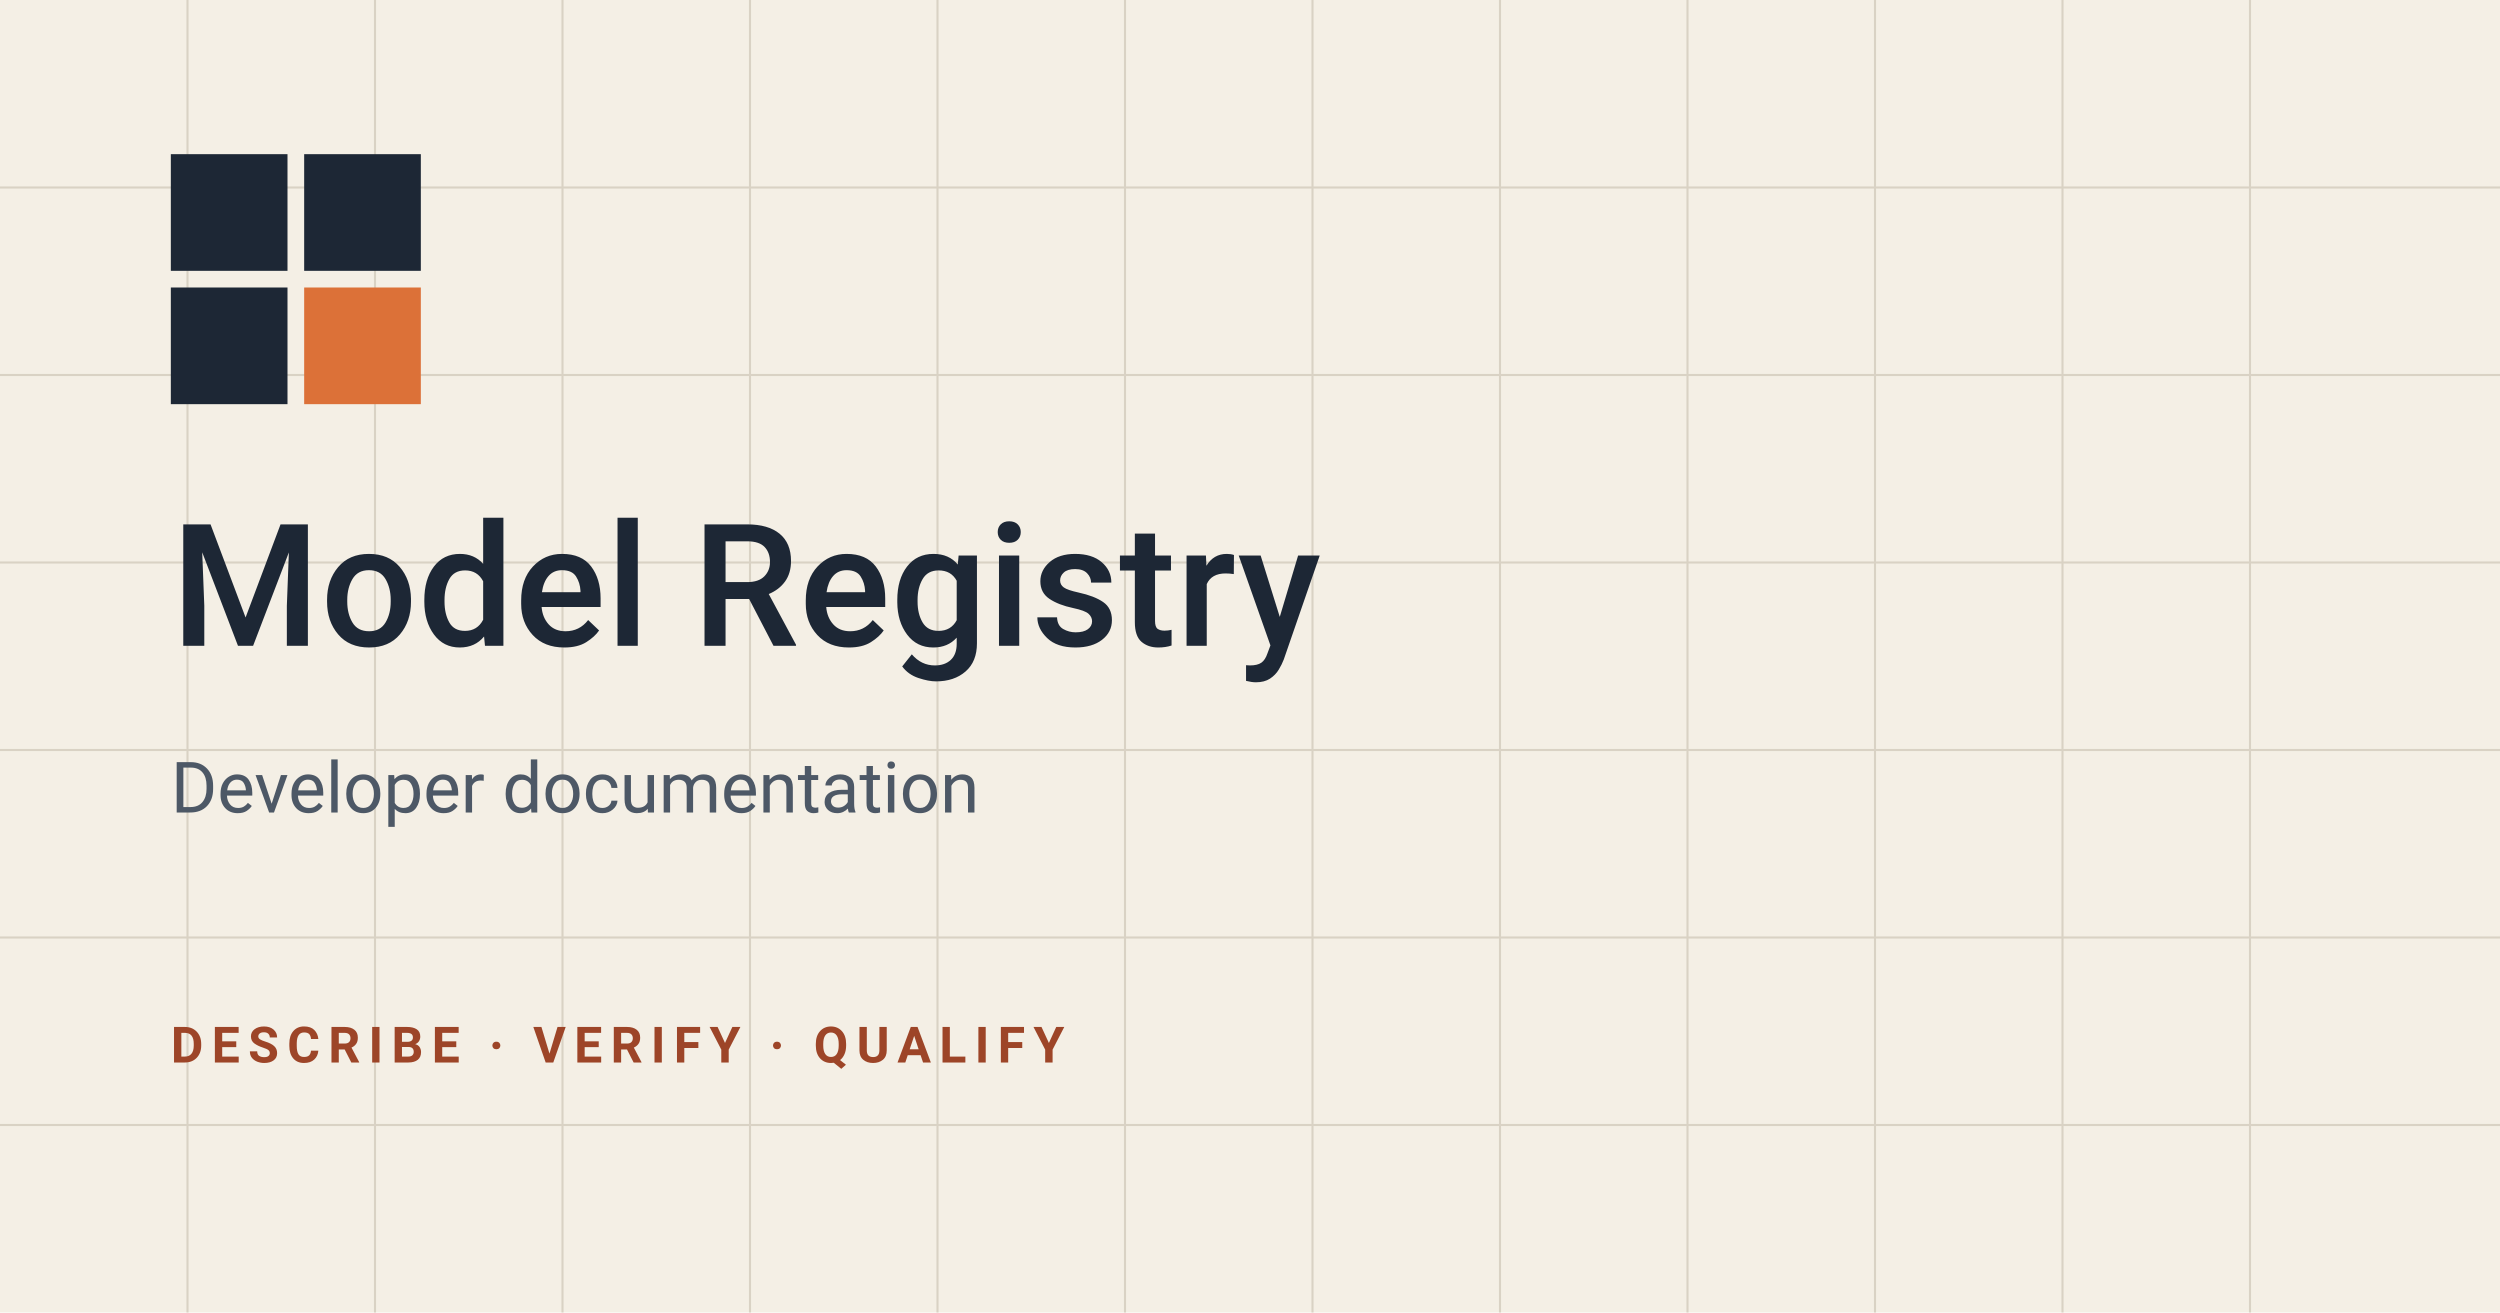
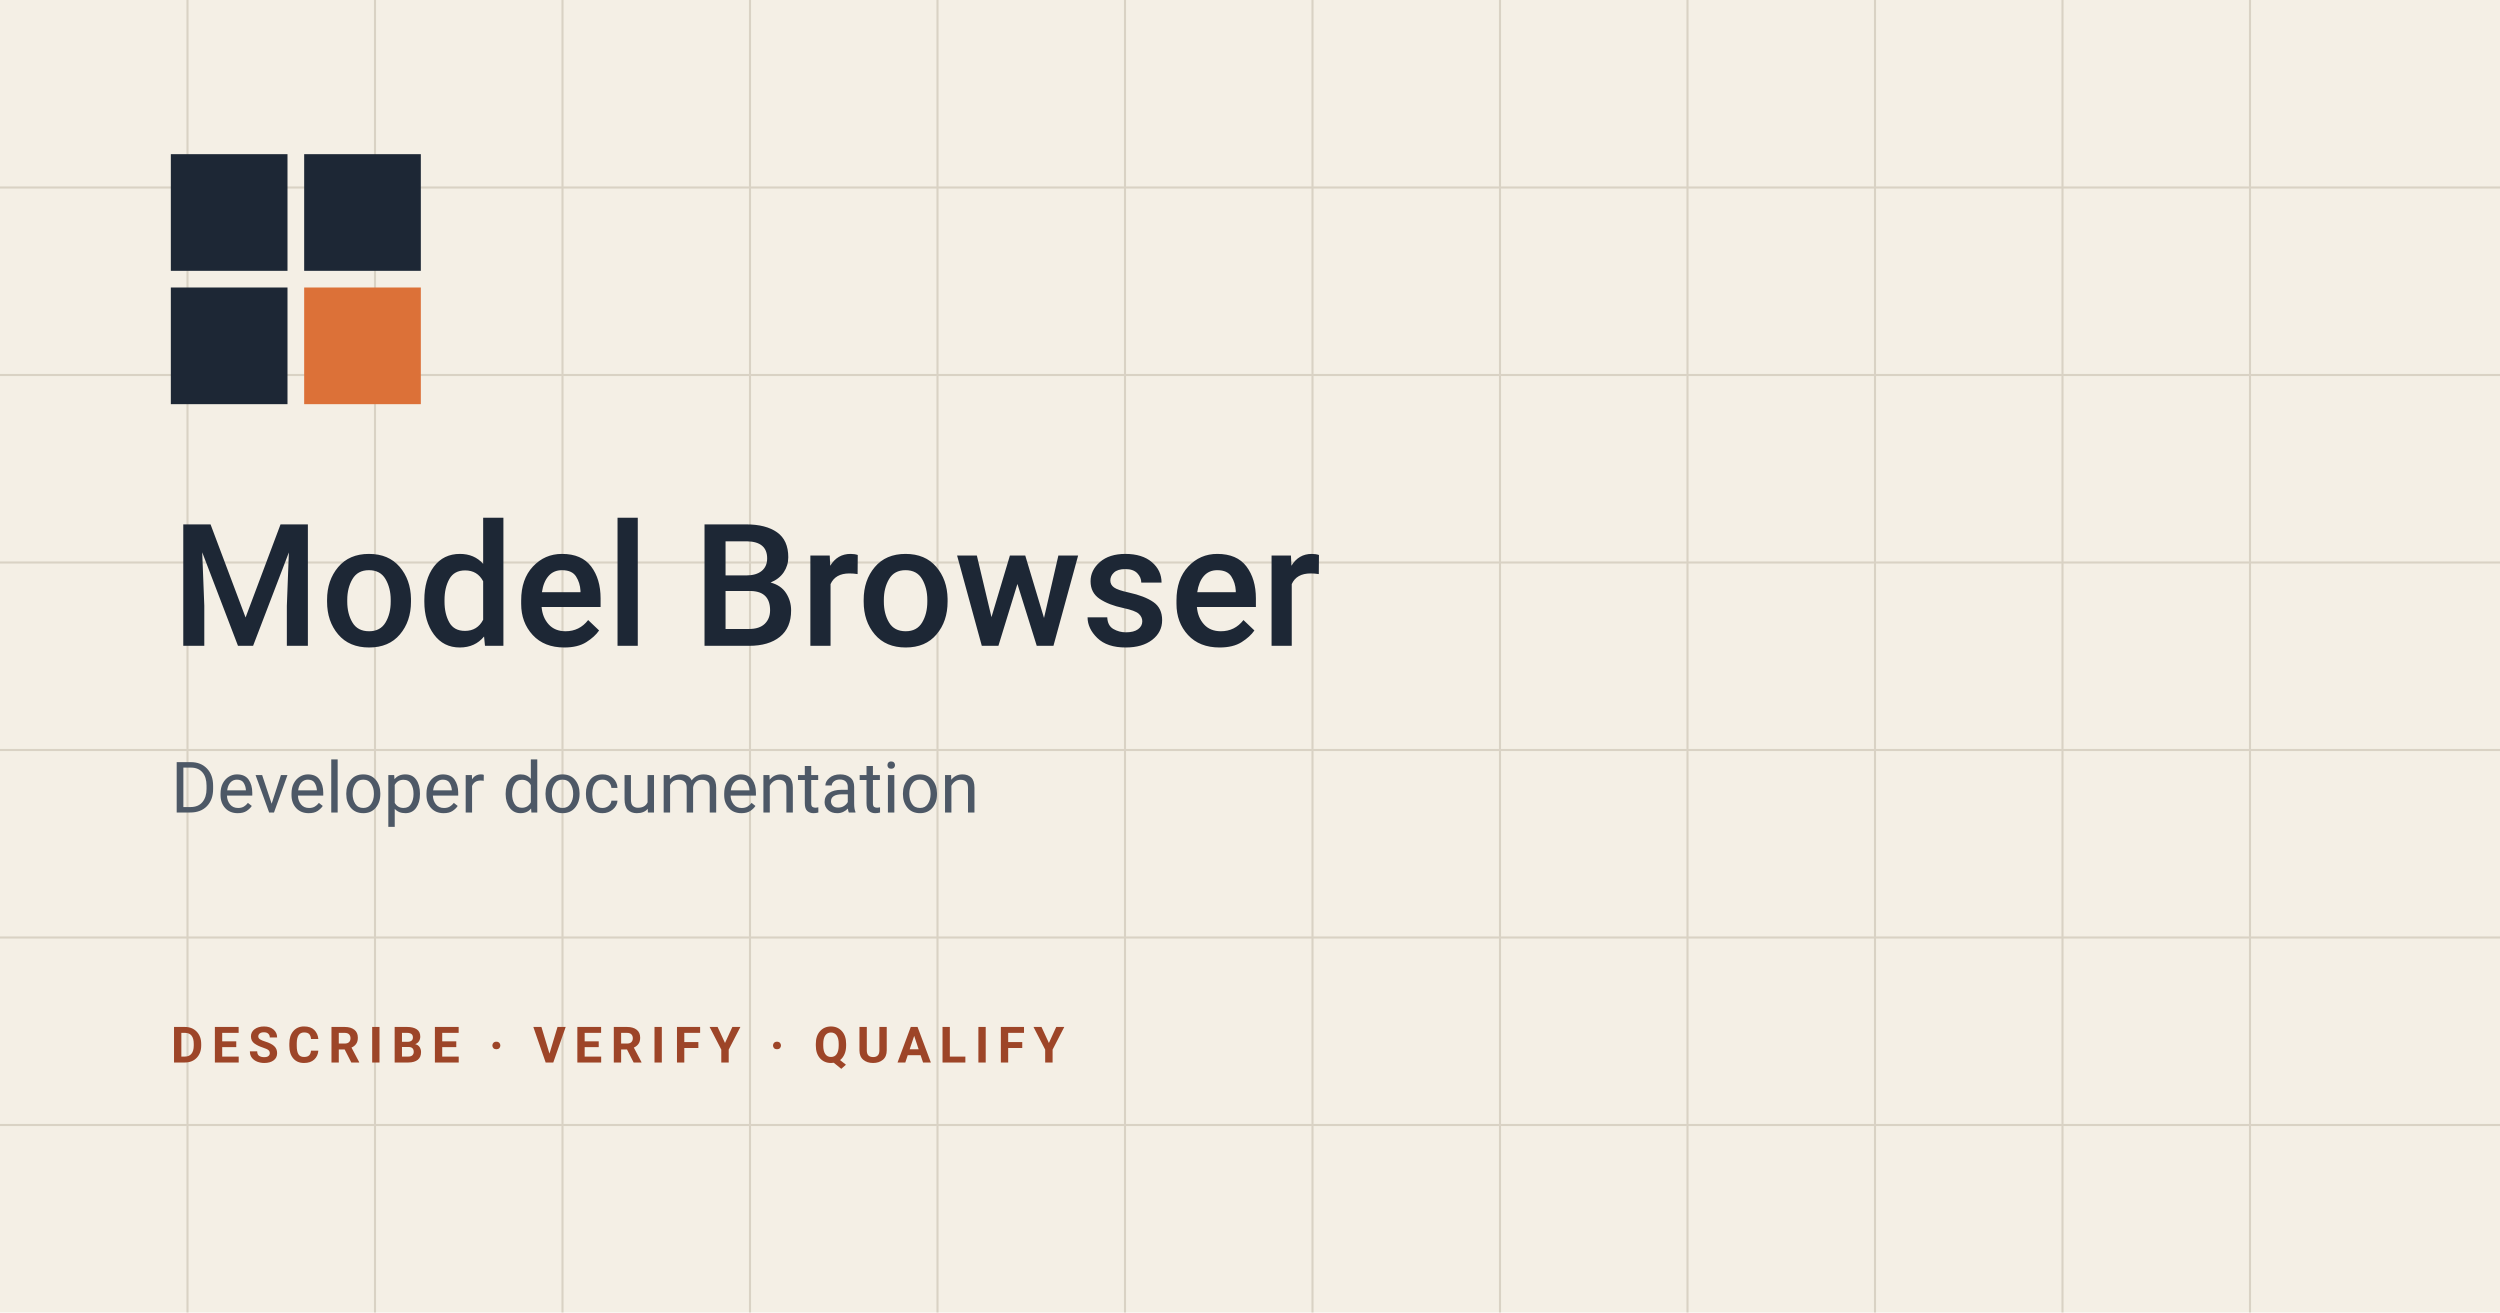
<svg xmlns="http://www.w3.org/2000/svg" viewBox="0 0 1200 630">
  <rect width="1200" height="630" fill="#f4efe5" />
  <path stroke="#d9d2c4" stroke-width="1" d="M0 90h1200M0 180h1200M0 270h1200M0 360h1200M0 450h1200M0 540h1200M90 0v630M180 0v630M270 0v630M360 0v630M450 0v630M540 0v630M630 0v630M720 0v630M810 0v630M900 0v630M990 0v630M1080 0v630" />
  <rect x="82" y="74" width="56" height="56" fill="#1d2735" />
  <rect x="146" y="74" width="56" height="56" fill="#1d2735" />
  <rect x="82" y="138" width="56" height="56" fill="#1d2735" />
  <rect x="146" y="138" width="56" height="56" fill="#dc7138" />
-   <text x="82" y="310" fill="#1d2735" font-family="Roboto, sans-serif" font-size="82" font-weight="500">Model Registry</text>
+   <text x="82" y="310" fill="#1d2735" font-family="Roboto, sans-serif" font-size="82" font-weight="500">Model Browser</text>
  <text x="82" y="390" fill="#4d5866" font-family="Roboto, sans-serif" font-size="34">Developer documentation</text>
  <text x="82" y="510" fill="#9d4528" font-family="Roboto, sans-serif" font-size="24" font-weight="600" letter-spacing="4">DESCRIBE · VERIFY · QUALIFY</text>
</svg>
